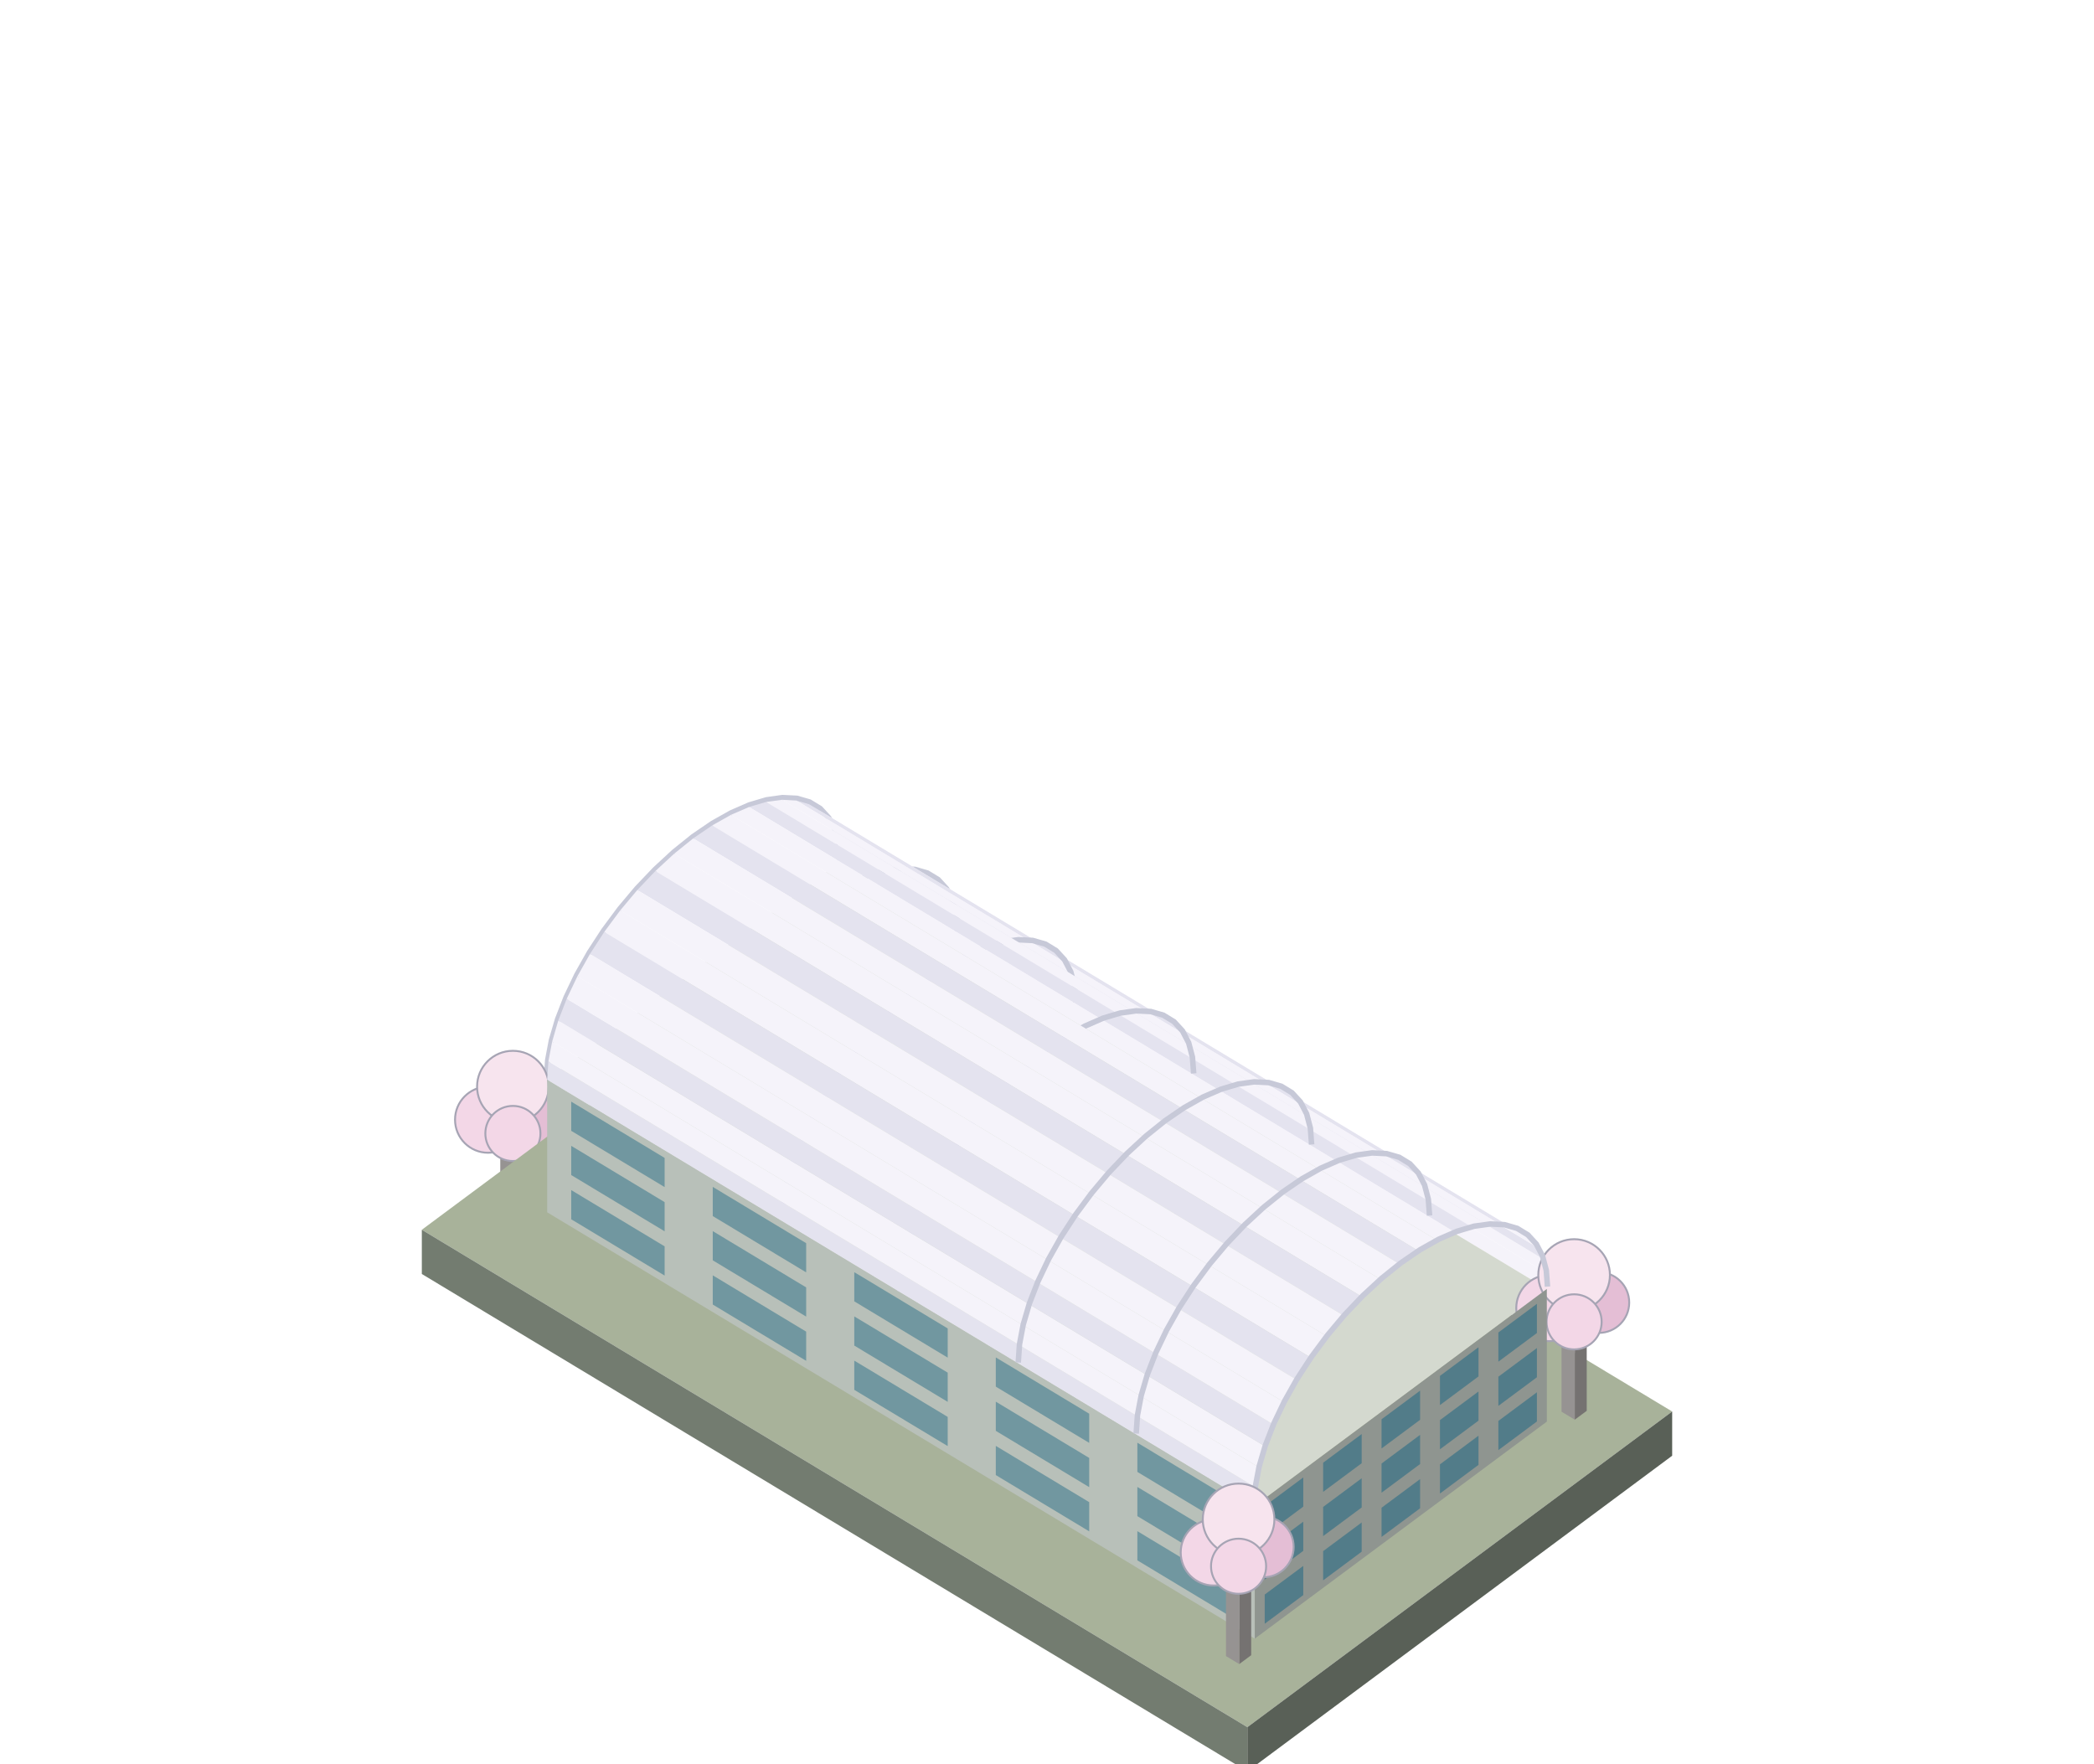
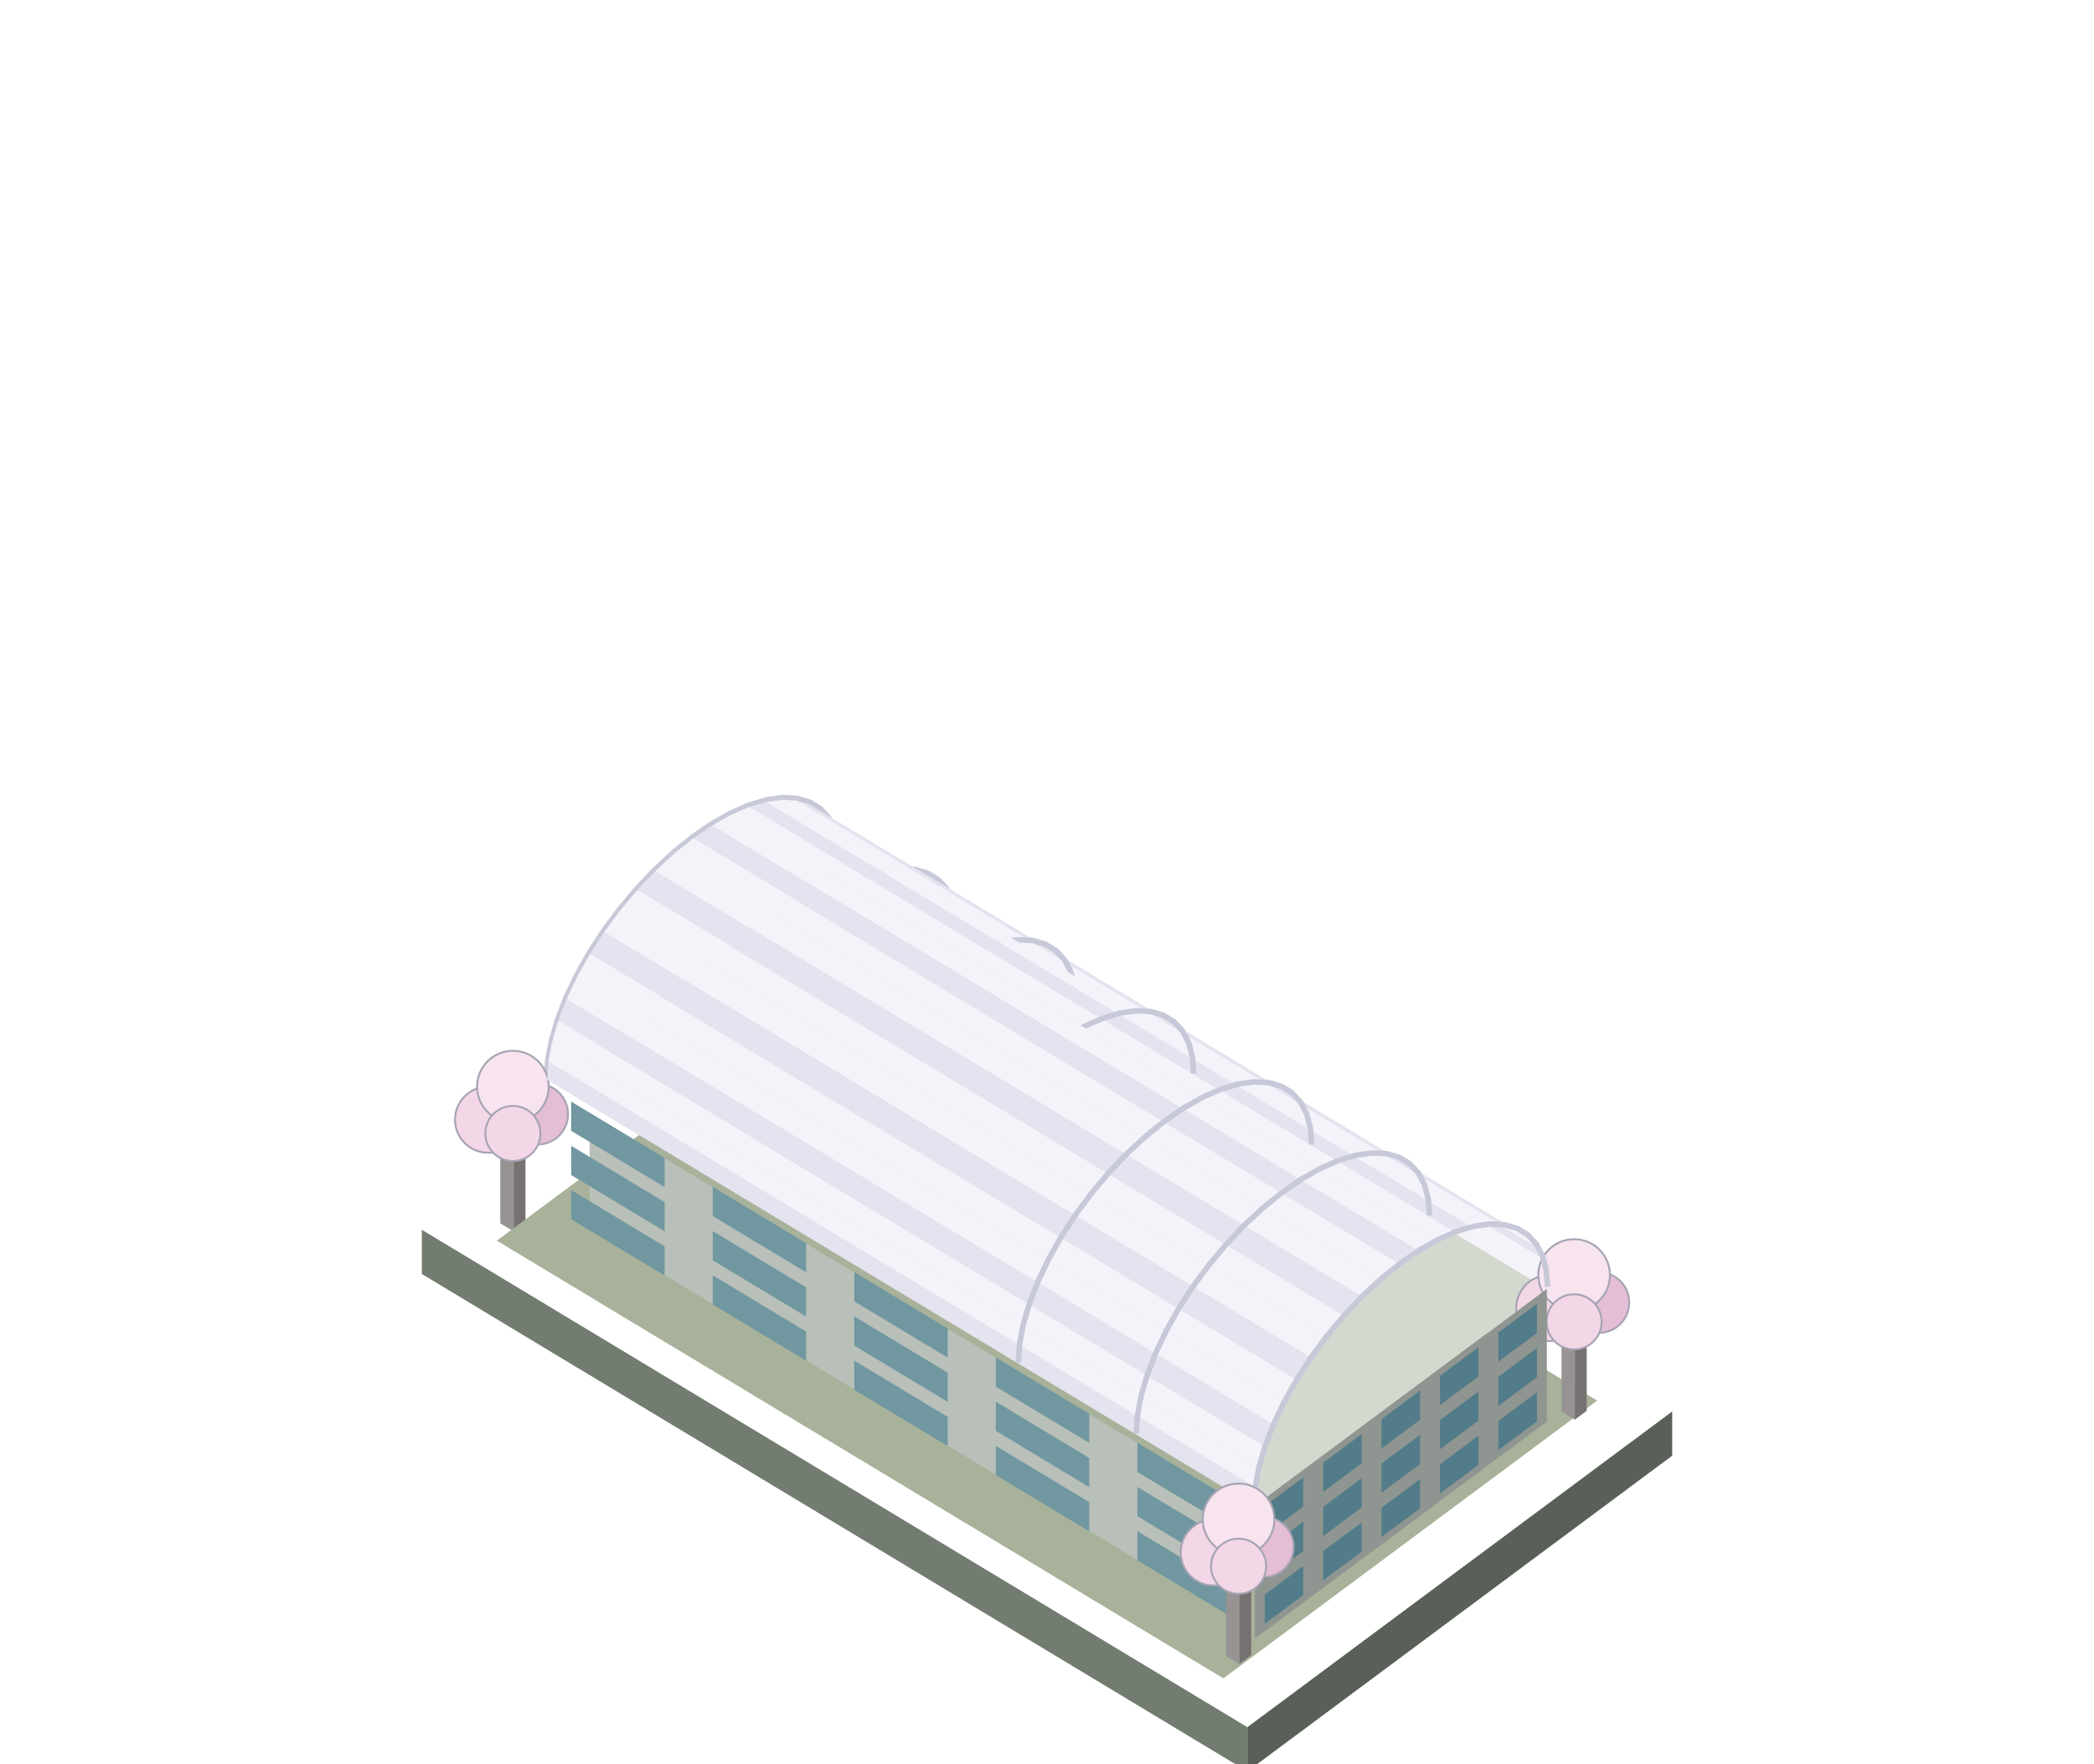
<svg xmlns="http://www.w3.org/2000/svg" width="760" height="640" viewBox="0 0 760 640">
  <polygon points="190.72,443.68 186.39,446.90 186.39,418.81 190.72,415.58" fill="#757271" stroke="none" stroke-width="0" stroke-linejoin="round" />
  <polygon points="186.39,446.90 181.57,444.00 181.57,415.91 186.39,418.81" fill="#969392" stroke="none" stroke-width="0" stroke-linejoin="round" />
  <polygon points="185.91,412.68 190.72,415.58 186.39,418.81 181.57,415.91" fill="#aaa0a1" stroke="none" stroke-width="0" stroke-linejoin="round" />
  <polyline points="198.35,391.34 198.80,384.72 200.16,377.53 202.40,369.90 205.48,361.96 209.35,353.85 213.94,345.70 219.18,337.66 224.97,329.86 231.21,322.43 237.81,315.51 244.64,309.20 251.58,303.62 258.53,298.87 265.36,295.03 271.96,292.15 278.20,290.30 283.99,289.49 289.23,289.75 293.82,291.08 297.69,293.44 300.77,296.80 303.01,301.10 304.37,306.27 304.82,312.22" fill="none" stroke="#c7c9d8" stroke-width="2" />
  <circle cx="177.15" cy="406.38" r="12" fill="#f3d7e7" stroke="#a6a4b4" stroke-width=".7" />
  <circle cx="195.15" cy="404.38" r="11" fill="#e4bed5" stroke="#a6a4b4" stroke-width=".7" />
  <circle cx="186.15" cy="394.38" r="13" fill="#f7e4ee" stroke="#a6a4b4" stroke-width=".7" />
  <circle cx="186.15" cy="411.38" r="10" fill="#f3d7e7" stroke="#a6a4b4" stroke-width=".7" />
-   <polygon points="307.27,331.76 606.90,512.29 452.73,626.86 153.10,446.33" fill="#a8b29a" stroke="none" stroke-width="0" stroke-linejoin="round" />
+   <polygon points="316.00,349.47 579.67,508.33 444.00,609.15 180.33,450.29" fill="#a8b29a" stroke="none" stroke-width="0" stroke-linejoin="round" />
  <polygon points="304.13,307.12 304.58,313.07 561.41,467.80 560.96,461.86" fill="#f5f3fa" stroke="none" stroke-width="0" stroke-linejoin="round" />
  <polygon points="302.77,301.94 304.13,307.12 560.96,461.86 559.60,456.68" fill="#f5f3fa" stroke="none" stroke-width="0" stroke-linejoin="round" />
  <polygon points="300.55,297.64 302.77,301.94 559.60,456.68 557.38,452.37" fill="#e4e3ef" stroke="none" stroke-width="0" stroke-linejoin="round" />
  <polyline points="241.15,417.13 241.61,410.51 242.97,403.32 245.21,395.69 248.29,387.75 252.15,379.64 256.75,371.49 261.98,363.45 267.77,355.65 274.02,348.22 280.61,341.29 287.44,334.99 294.39,329.41 301.34,324.66 308.17,320.82 314.76,317.94 321.01,316.09 326.80,315.28 332.03,315.54 336.62,316.87 340.49,319.23 343.57,322.59 345.81,326.89 347.17,332.06 347.63,338.01" fill="none" stroke="#c7c9d8" stroke-width="2" />
  <polygon points="297.48,294.26 300.55,297.64 557.38,452.37 554.31,449.00" fill="#f5f3fa" stroke="none" stroke-width="0" stroke-linejoin="round" />
  <polygon points="293.63,291.89 297.48,294.26 554.31,449.00 550.46,446.63" fill="#f5f3fa" stroke="none" stroke-width="0" stroke-linejoin="round" />
  <polygon points="289.06,290.55 293.63,291.89 550.46,446.63 545.89,445.29" fill="#e4e3ef" stroke="none" stroke-width="0" stroke-linejoin="round" />
  <polygon points="304.58,313.07 561.41,467.80 455.42,546.57 198.59,391.83" fill="#d4d9cf" stroke="none" stroke-width="0" stroke-linejoin="round" />
  <polygon points="283.85,290.27 289.06,290.55 545.89,445.29 540.68,445.01" fill="#f5f3fa" stroke="none" stroke-width="0" stroke-linejoin="round" />
  <polyline points="283.96,442.92 284.41,436.30 285.77,429.11 288.01,421.48 291.09,413.54 294.96,405.43 299.55,397.28 304.79,389.24 310.58,381.44 316.82,374.01 323.42,367.08 330.25,360.78 337.19,355.20 344.14,350.45 350.97,346.61 357.57,343.73 363.81,341.87 369.60,341.07 374.84,341.33 379.43,342.66 383.30,345.02 386.38,348.38 388.62,352.68 389.98,357.85 390.43,363.80" fill="none" stroke="#c7c9d8" stroke-width="2" />
  <polygon points="575.89,512.04 571.55,515.26 571.55,487.17 575.89,483.95" fill="#757271" stroke="none" stroke-width="0" stroke-linejoin="round" />
  <polygon points="571.55,515.26 566.74,512.36 566.74,484.27 571.55,487.17" fill="#969392" stroke="none" stroke-width="0" stroke-linejoin="round" />
  <polygon points="278.08,291.05 283.85,290.27 540.68,445.01 534.91,445.79" fill="#f5f3fa" stroke="none" stroke-width="0" stroke-linejoin="round" />
  <polygon points="452.73,642.91 153.10,462.38 153.10,446.33 452.73,626.86" fill="#737c70" stroke="none" stroke-width="0" stroke-linejoin="round" />
  <polygon points="271.86,292.89 278.08,291.05 534.91,445.79 528.70,447.63" fill="#e4e3ef" stroke="none" stroke-width="0" stroke-linejoin="round" />
  <polygon points="571.07,481.05 575.89,483.95 571.55,487.17 566.74,484.27" fill="#aaa0a1" stroke="none" stroke-width="0" stroke-linejoin="round" />
-   <polygon points="455.42,594.73 198.59,439.99 198.59,391.83 455.42,546.57" fill="#b8c0b9" stroke="none" stroke-width="0" stroke-linejoin="round" />
+   <polygon points="440.01,582.56 214.00,446.38 214.00,404.00 440.01,540.18" fill="#b8c0b9" stroke="none" stroke-width="0" stroke-linejoin="round" />
  <polygon points="446.69,586.74 412.79,566.31 412.79,555.72 446.69,576.14" fill="#7197a0" stroke="none" stroke-width="0" stroke-linejoin="round" />
  <polygon points="395.32,555.79 361.42,535.36 361.42,524.77 395.32,545.19" fill="#7197a0" stroke="none" stroke-width="0" stroke-linejoin="round" />
  <polygon points="343.96,524.84 310.05,504.42 310.05,493.82 343.96,514.25" fill="#7197a0" stroke="none" stroke-width="0" stroke-linejoin="round" />
  <polygon points="292.59,493.89 258.69,473.47 258.69,462.87 292.59,483.30" fill="#7197a0" stroke="none" stroke-width="0" stroke-linejoin="round" />
  <polygon points="241.22,462.95 207.32,442.52 207.32,431.93 241.22,452.35" fill="#7197a0" stroke="none" stroke-width="0" stroke-linejoin="round" />
  <polygon points="446.69,570.68 412.79,550.26 412.79,539.66 446.69,560.09" fill="#7197a0" stroke="none" stroke-width="0" stroke-linejoin="round" />
  <polygon points="395.32,539.74 361.42,519.31 361.42,508.72 395.32,529.14" fill="#7197a0" stroke="none" stroke-width="0" stroke-linejoin="round" />
  <polygon points="343.96,508.79 310.05,488.36 310.05,477.77 343.96,498.19" fill="#7197a0" stroke="none" stroke-width="0" stroke-linejoin="round" />
  <polygon points="292.59,477.84 258.69,457.42 258.69,446.82 292.59,467.25" fill="#7197a0" stroke="none" stroke-width="0" stroke-linejoin="round" />
  <polygon points="241.22,446.89 207.32,426.47 207.32,415.87 241.22,436.30" fill="#7197a0" stroke="none" stroke-width="0" stroke-linejoin="round" />
  <polygon points="446.69,554.63 412.79,534.21 412.79,523.61 446.69,544.04" fill="#7197a0" stroke="none" stroke-width="0" stroke-linejoin="round" />
  <polygon points="395.32,523.68 361.42,503.26 361.42,492.66 395.32,513.09" fill="#7197a0" stroke="none" stroke-width="0" stroke-linejoin="round" />
  <polygon points="343.96,492.74 310.05,472.31 310.05,461.72 343.96,482.14" fill="#7197a0" stroke="none" stroke-width="0" stroke-linejoin="round" />
  <polygon points="292.59,461.79 258.69,441.36 258.69,430.77 292.59,451.20" fill="#7197a0" stroke="none" stroke-width="0" stroke-linejoin="round" />
  <polygon points="241.22,430.84 207.32,410.42 207.32,399.82 241.22,420.25" fill="#7197a0" stroke="none" stroke-width="0" stroke-linejoin="round" />
  <polygon points="265.30,295.74 271.86,292.89 528.70,447.63 522.13,450.48" fill="#f5f3fa" stroke="none" stroke-width="0" stroke-linejoin="round" />
  <circle cx="562.31" cy="474.75" r="12" fill="#f3d7e7" stroke="#a6a4b4" stroke-width=".7" />
  <circle cx="580.31" cy="472.75" r="11" fill="#e4bed5" stroke="#a6a4b4" stroke-width=".7" />
  <circle cx="571.31" cy="462.75" r="13" fill="#f7e4ee" stroke="#a6a4b4" stroke-width=".7" />
  <circle cx="571.31" cy="479.75" r="10" fill="#f3d7e7" stroke="#a6a4b4" stroke-width=".7" />
  <polyline points="326.76,468.71 327.22,462.09 328.58,454.90 330.82,447.27 333.90,439.33 337.77,431.22 342.36,423.07 347.59,415.03 353.38,407.23 359.63,399.80 366.22,392.87 373.05,386.57 380.00,380.99 386.95,376.24 393.78,372.40 400.37,369.52 406.62,367.66 412.41,366.86 417.64,367.12 422.23,368.45 426.10,370.81 429.18,374.17 431.42,378.47 432.78,383.64 433.24,389.59" fill="none" stroke="#c7c9d8" stroke-width="2" />
  <polygon points="258.50,299.57 265.30,295.74 522.13,450.48 515.33,454.30" fill="#f5f3fa" stroke="none" stroke-width="0" stroke-linejoin="round" />
  <polygon points="251.58,304.29 258.50,299.57 515.33,454.30 508.42,459.03" fill="#e4e3ef" stroke="none" stroke-width="0" stroke-linejoin="round" />
  <polygon points="244.67,309.85 251.58,304.29 508.42,459.03 501.50,464.58" fill="#f5f3fa" stroke="none" stroke-width="0" stroke-linejoin="round" />
  <polygon points="198.59,391.83 199.04,385.21 455.87,539.95 455.42,546.57" fill="#e4e3ef" stroke="none" stroke-width="0" stroke-linejoin="round" />
  <polygon points="606.90,528.34 452.73,642.91 452.73,626.86 606.90,512.29" fill="#596057" stroke="none" stroke-width="0" stroke-linejoin="round" />
  <polygon points="237.87,316.13 244.67,309.85 501.50,464.58 494.70,470.87" fill="#f5f3fa" stroke="none" stroke-width="0" stroke-linejoin="round" />
  <polygon points="199.04,385.21 200.40,378.03 457.23,532.76 455.87,539.95" fill="#f5f3fa" stroke="none" stroke-width="0" stroke-linejoin="round" />
  <polygon points="231.30,323.03 237.87,316.13 494.70,470.87 488.14,477.77" fill="#e4e3ef" stroke="none" stroke-width="0" stroke-linejoin="round" />
  <polygon points="200.40,378.03 202.62,370.41 459.45,525.14 457.23,532.76" fill="#f5f3fa" stroke="none" stroke-width="0" stroke-linejoin="round" />
  <polygon points="225.09,330.44 231.30,323.03 488.14,477.77 481.92,485.17" fill="#f5f3fa" stroke="none" stroke-width="0" stroke-linejoin="round" />
  <polygon points="202.62,370.41 205.69,362.48 462.52,517.22 459.45,525.14" fill="#e4e3ef" stroke="none" stroke-width="0" stroke-linejoin="round" />
  <polygon points="219.32,338.22 225.09,330.44 481.92,485.17 476.15,492.96" fill="#f5f3fa" stroke="none" stroke-width="0" stroke-linejoin="round" />
  <polygon points="205.69,362.48 209.54,354.38 466.37,509.12 462.52,517.22" fill="#f5f3fa" stroke="none" stroke-width="0" stroke-linejoin="round" />
  <polygon points="214.11,346.25 219.32,338.22 476.15,492.96 470.94,500.98" fill="#e4e3ef" stroke="none" stroke-width="0" stroke-linejoin="round" />
  <polygon points="209.54,354.38 214.11,346.25 470.94,500.98 466.37,509.12" fill="#f5f3fa" stroke="none" stroke-width="0" stroke-linejoin="round" />
  <polyline points="369.57,494.50 370.02,487.88 371.38,480.69 373.62,473.06 376.70,465.12 380.57,457.01 385.16,448.86 390.40,440.82 396.19,433.02 402.43,425.59 409.03,418.66 415.86,412.36 422.81,406.78 429.75,402.03 436.58,398.18 443.18,395.31 449.42,393.45 455.21,392.65 460.45,392.91 465.04,394.24 468.91,396.60 471.99,399.96 474.23,404.26 475.59,409.43 476.04,415.38" fill="none" stroke="#c7c9d8" stroke-width="2" />
  <polygon points="561.41,515.96 455.42,594.73 455.42,546.57 561.41,467.80" fill="#8f9590" stroke="none" stroke-width="0" stroke-linejoin="round" />
  <polygon points="557.81,515.91 543.82,526.31 543.82,515.71 557.81,505.31" fill="#527c89" stroke="none" stroke-width="0" stroke-linejoin="round" />
  <polygon points="536.61,531.66 522.62,542.06 522.62,531.47 536.61,521.07" fill="#527c89" stroke="none" stroke-width="0" stroke-linejoin="round" />
  <polygon points="515.41,547.42 501.42,557.81 501.42,547.22 515.41,536.82" fill="#527c89" stroke="none" stroke-width="0" stroke-linejoin="round" />
  <polygon points="494.21,563.17 480.22,573.57 480.22,562.97 494.21,552.57" fill="#527c89" stroke="none" stroke-width="0" stroke-linejoin="round" />
  <polygon points="473.01,578.92 459.02,589.32 459.02,578.72 473.01,568.33" fill="#527c89" stroke="none" stroke-width="0" stroke-linejoin="round" />
  <polygon points="557.81,499.86 543.82,510.25 543.82,499.66 557.81,489.26" fill="#527c89" stroke="none" stroke-width="0" stroke-linejoin="round" />
  <polygon points="536.61,515.61 522.62,526.01 522.62,515.41 536.61,505.02" fill="#527c89" stroke="none" stroke-width="0" stroke-linejoin="round" />
  <polygon points="515.41,531.36 501.42,541.76 501.42,531.17 515.41,520.77" fill="#527c89" stroke="none" stroke-width="0" stroke-linejoin="round" />
  <polygon points="494.21,547.12 480.22,557.51 480.22,546.92 494.21,536.52" fill="#527c89" stroke="none" stroke-width="0" stroke-linejoin="round" />
  <polygon points="473.01,562.87 459.02,573.27 459.02,562.67 473.01,552.28" fill="#527c89" stroke="none" stroke-width="0" stroke-linejoin="round" />
  <polygon points="557.81,483.81 543.82,494.20 543.82,483.61 557.81,473.21" fill="#527c89" stroke="none" stroke-width="0" stroke-linejoin="round" />
  <polygon points="536.61,499.56 522.62,509.96 522.62,499.36 536.61,488.96" fill="#527c89" stroke="none" stroke-width="0" stroke-linejoin="round" />
  <polygon points="515.41,515.31 501.42,525.71 501.42,515.11 515.41,504.72" fill="#527c89" stroke="none" stroke-width="0" stroke-linejoin="round" />
  <polygon points="494.21,531.06 480.22,541.46 480.22,530.87 494.21,520.47" fill="#527c89" stroke="none" stroke-width="0" stroke-linejoin="round" />
  <polygon points="473.01,546.82 459.02,557.22 459.02,546.62 473.01,536.22" fill="#527c89" stroke="none" stroke-width="0" stroke-linejoin="round" />
  <polyline points="412.37,520.29 412.83,513.67 414.19,506.48 416.43,498.85 419.51,490.91 423.38,482.80 427.97,474.65 433.20,466.61 438.99,458.81 445.24,451.38 451.83,444.45 458.66,438.15 465.61,432.57 472.56,427.82 479.39,423.97 485.98,421.10 492.23,419.24 498.02,418.44 503.25,418.70 507.85,420.03 511.71,422.39 514.79,425.75 517.03,430.05 518.39,435.22 518.85,441.17" fill="none" stroke="#c7c9d8" stroke-width="2" />
  <polygon points="454.11,600.74 449.77,603.96 449.77,575.87 454.11,572.65" fill="#757271" stroke="none" stroke-width="0" stroke-linejoin="round" />
  <polygon points="449.77,603.96 444.96,601.06 444.96,572.97 449.77,575.87" fill="#969392" stroke="none" stroke-width="0" stroke-linejoin="round" />
  <polygon points="449.29,569.75 454.11,572.65 449.77,575.87 444.96,572.97" fill="#aaa0a1" stroke="none" stroke-width="0" stroke-linejoin="round" />
  <polyline points="455.18,546.08 455.63,539.46 456.99,532.27 459.23,524.64 462.31,516.70 466.18,508.59 470.77,500.44 476.01,492.40 481.80,484.60 488.04,477.17 494.64,470.24 501.47,463.94 508.42,458.36 515.36,453.61 522.19,449.76 528.79,446.89 535.03,445.03 540.82,444.23 546.06,444.49 550.65,445.82 554.52,448.18 557.60,451.54 559.84,455.84 561.20,461.01 561.65,466.96" fill="none" stroke="#c7c9d8" stroke-width="2" />
  <circle cx="440.53" cy="563.45" r="12" fill="#f3d7e7" stroke="#a6a4b4" stroke-width=".7" />
  <circle cx="458.53" cy="561.45" r="11" fill="#e4bed5" stroke="#a6a4b4" stroke-width=".7" />
  <circle cx="449.53" cy="551.45" r="13" fill="#f7e4ee" stroke="#a6a4b4" stroke-width=".7" />
  <circle cx="449.53" cy="568.45" r="10" fill="#f3d7e7" stroke="#a6a4b4" stroke-width=".7" />
</svg>
